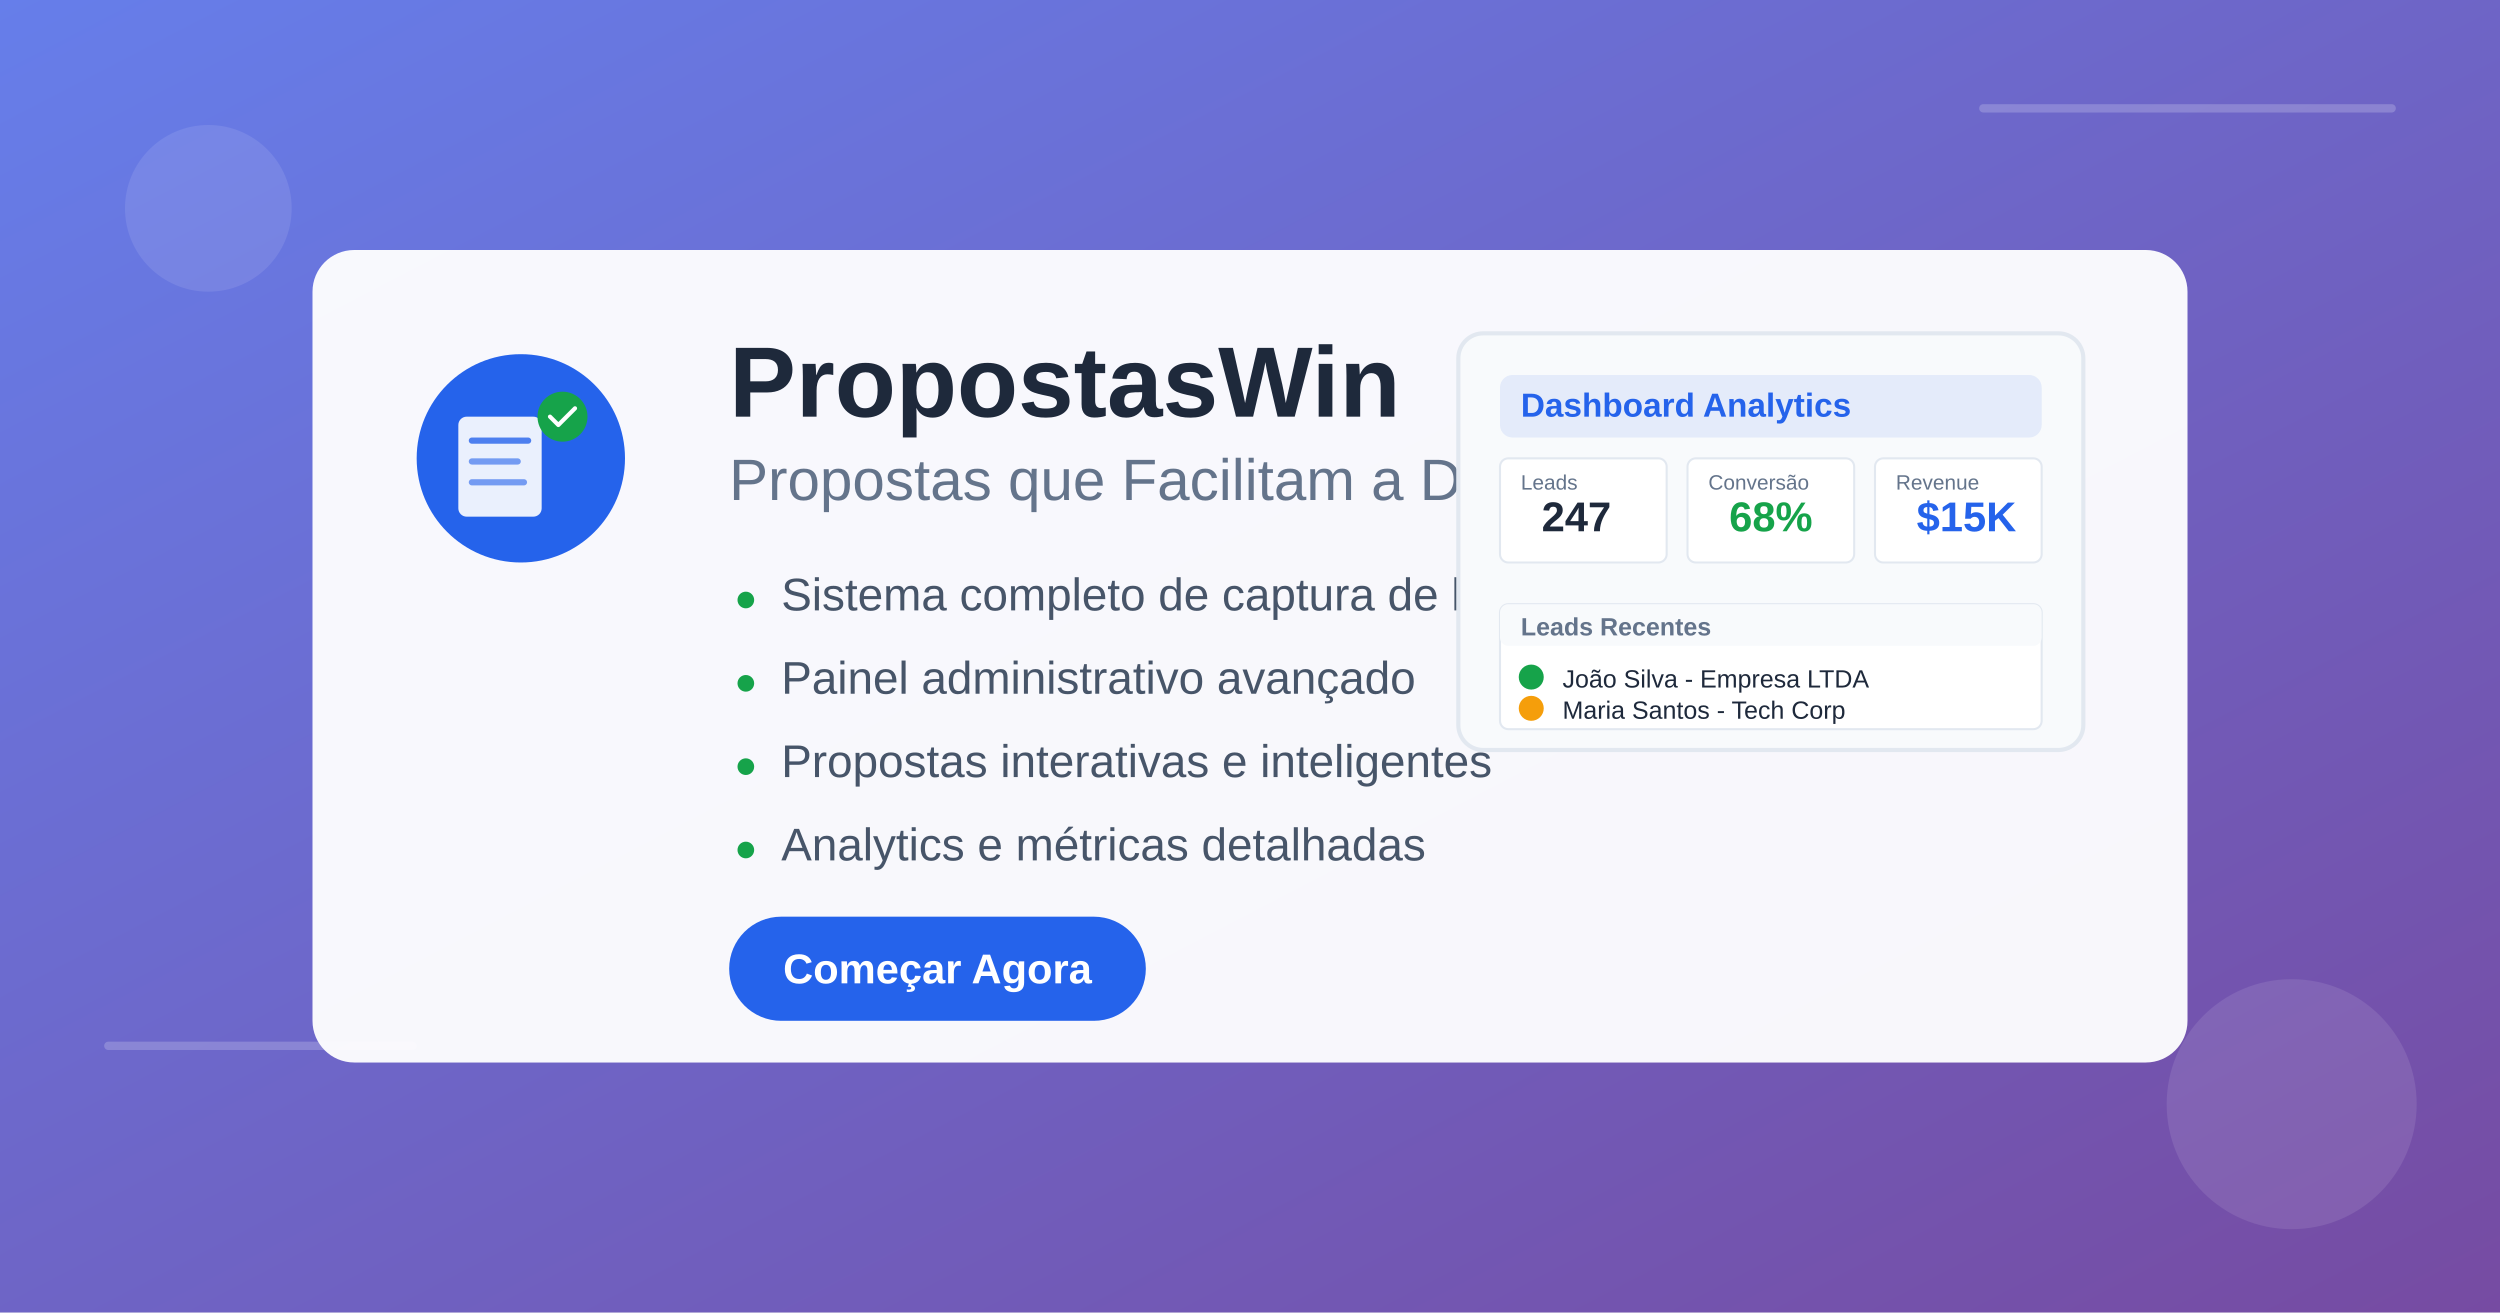
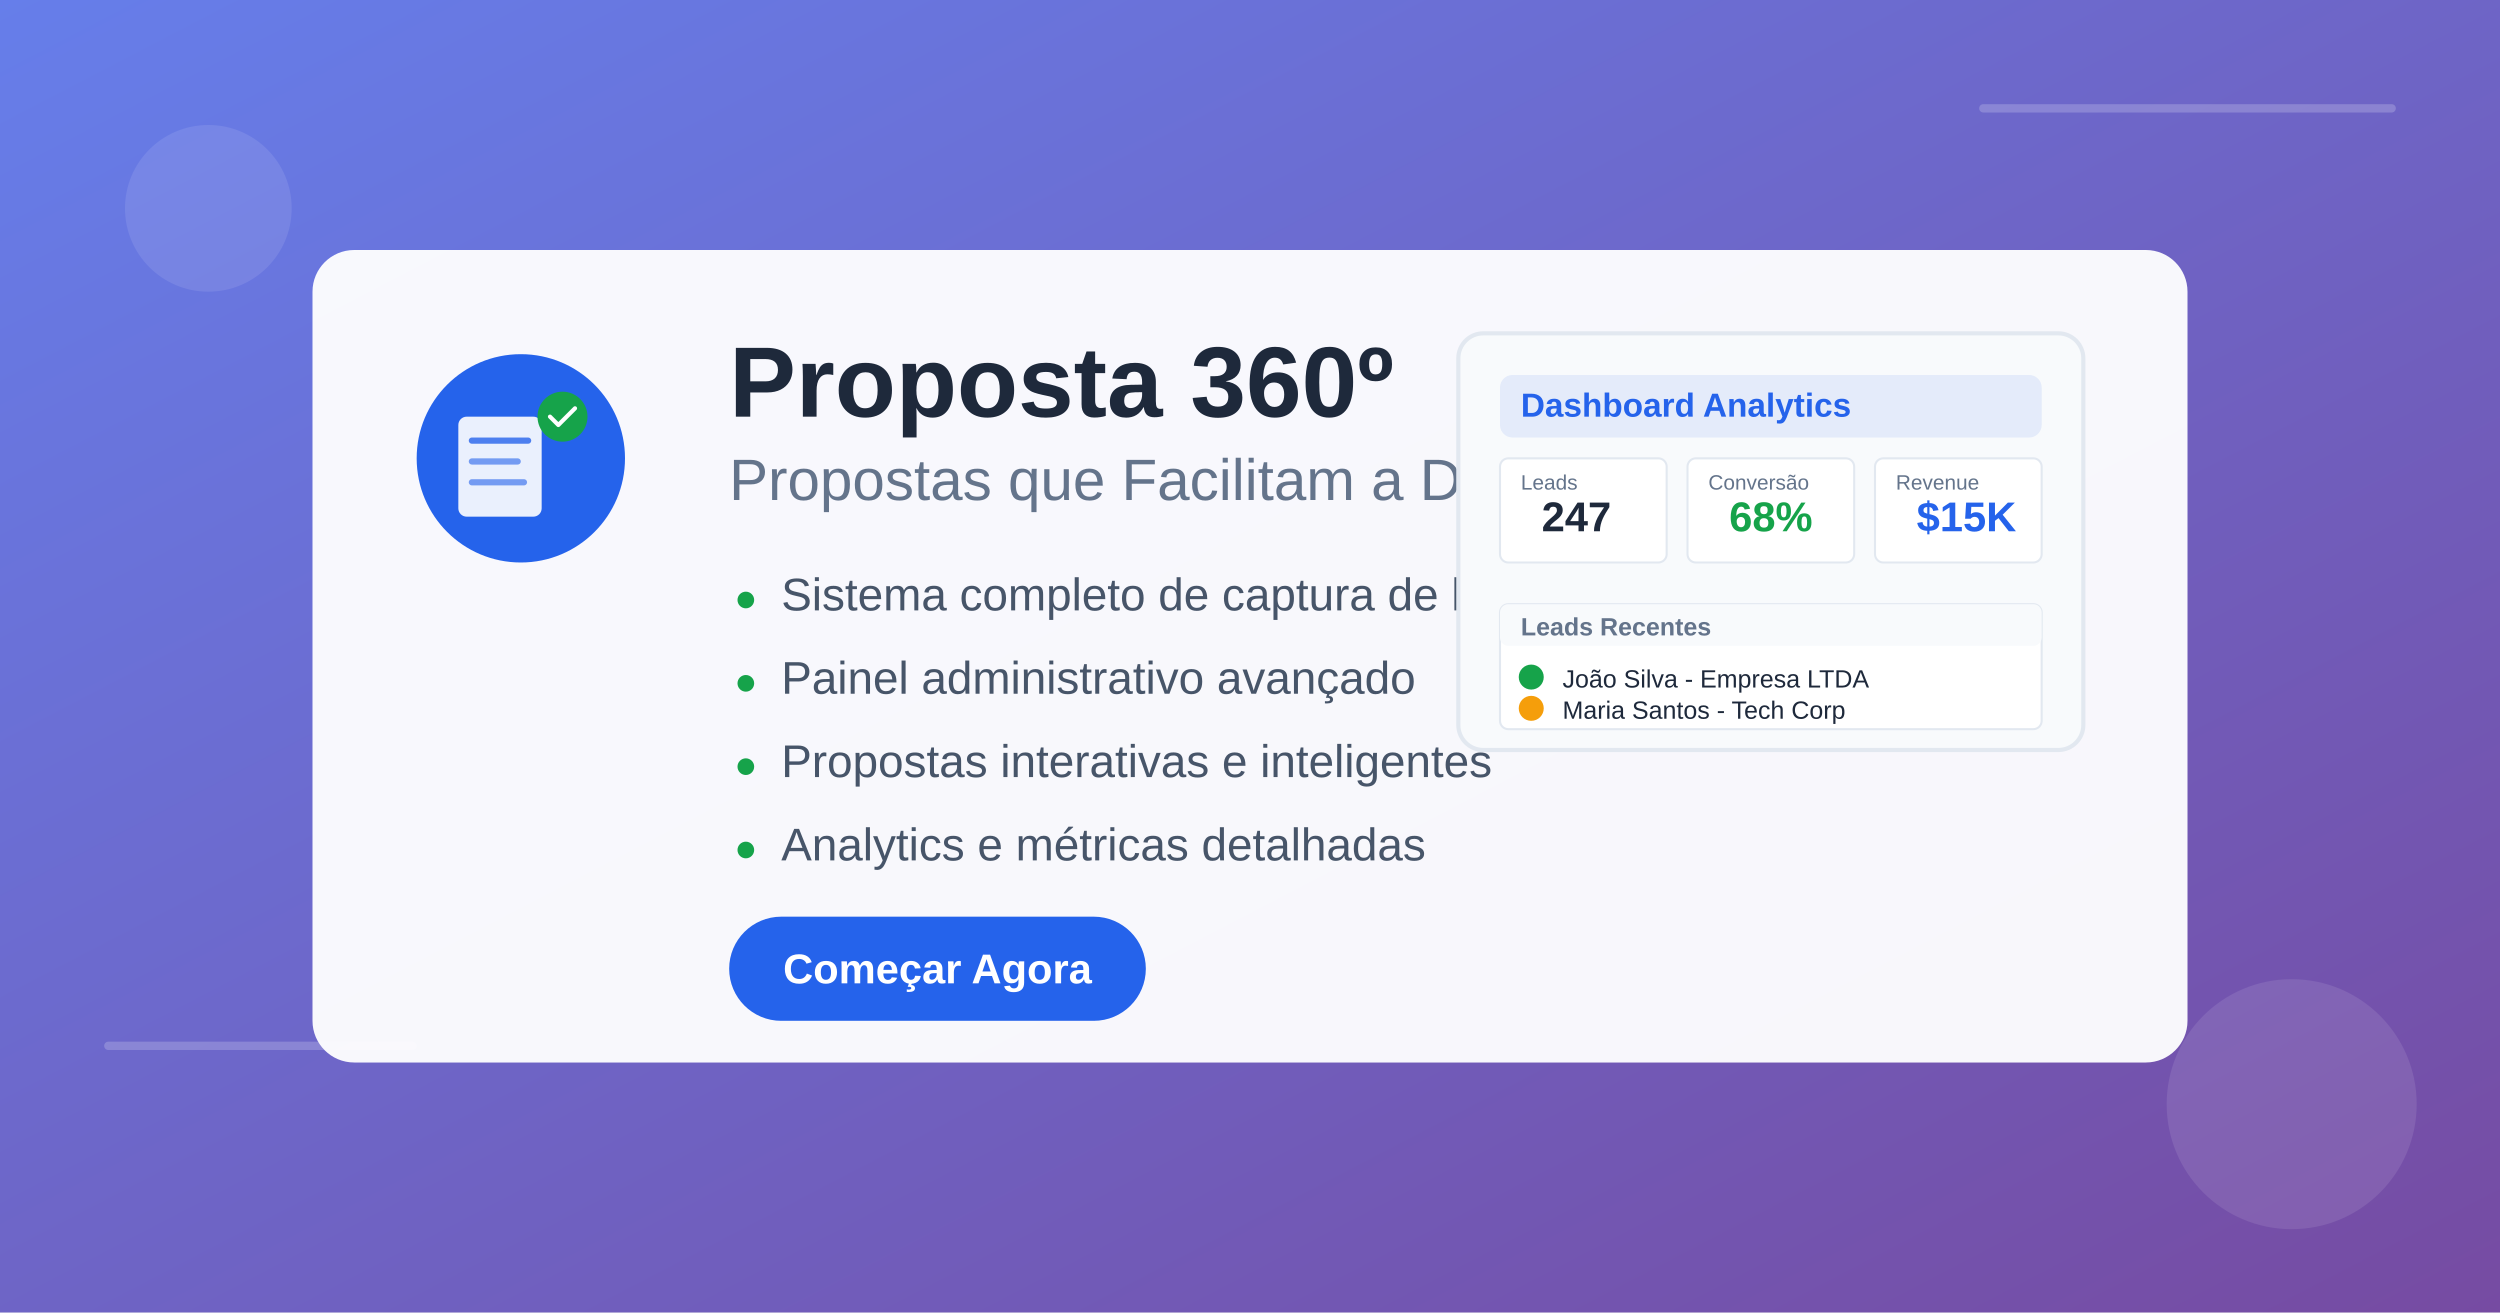
<svg xmlns="http://www.w3.org/2000/svg" width="1200" height="630" viewBox="0 0 1200 630" fill="none">
  <defs>
    <linearGradient id="bgGradient" x1="0%" y1="0%" x2="100%" y2="100%">
      <stop offset="0%" style="stop-color:#667eea;stop-opacity:1" />
      <stop offset="100%" style="stop-color:#764ba2;stop-opacity:1" />
    </linearGradient>
  </defs>
  <rect width="1200" height="630" fill="url(#bgGradient)" />
  <circle cx="100" cy="100" r="40" fill="white" opacity="0.1" />
  <circle cx="1100" cy="530" r="60" fill="white" opacity="0.1" />
  <rect x="950" y="50" width="200" height="4" rx="2" fill="white" opacity="0.2" />
  <rect x="50" y="500" width="150" height="4" rx="2" fill="white" opacity="0.2" />
  <rect x="150" y="120" width="900" height="390" rx="20" fill="white" opacity="0.95" />
  <circle cx="250" cy="220" r="50" fill="#2563eb" />
  <rect x="220" y="200" width="40" height="48" rx="4" fill="white" opacity="0.9" />
  <rect x="225" y="210" width="30" height="3" rx="1.5" fill="#2563eb" opacity="0.8" />
  <rect x="225" y="220" width="25" height="3" rx="1.5" fill="#2563eb" opacity="0.6" />
  <rect x="225" y="230" width="28" height="3" rx="1.5" fill="#2563eb" opacity="0.6" />
  <circle cx="270" cy="200" r="12" fill="#16a34a" />
  <path d="M264 200l4 4 8-8" stroke="white" stroke-width="2" fill="none" stroke-linecap="round" stroke-linejoin="round" />
-   <text x="350" y="200" fill="#1e293b" font-family="Arial, sans-serif" font-size="48" font-weight="bold">PropostasWin</text>
+   <text x="350" y="200" fill="#1e293b" font-family="Arial, sans-serif" font-size="48" font-weight="bold">Proposta 360º</text>
  <text x="350" y="240" fill="#64748b" font-family="Arial, sans-serif" font-size="28" font-weight="400">Propostas que Facilitam a Decisão de Compra</text>
  <g transform="translate(350, 280)">
    <circle cx="8" cy="8" r="4" fill="#16a34a" />
    <text x="25" y="13" fill="#475569" font-family="Arial, sans-serif" font-size="22" font-weight="500">Sistema completo de captura de leads</text>
  </g>
  <g transform="translate(350, 320)">
    <circle cx="8" cy="8" r="4" fill="#16a34a" />
    <text x="25" y="13" fill="#475569" font-family="Arial, sans-serif" font-size="22" font-weight="500">Painel administrativo avançado</text>
  </g>
  <g transform="translate(350, 360)">
    <circle cx="8" cy="8" r="4" fill="#16a34a" />
    <text x="25" y="13" fill="#475569" font-family="Arial, sans-serif" font-size="22" font-weight="500">Propostas interativas e inteligentes</text>
  </g>
  <g transform="translate(350, 400)">
    <circle cx="8" cy="8" r="4" fill="#16a34a" />
    <text x="25" y="13" fill="#475569" font-family="Arial, sans-serif" font-size="22" font-weight="500">Analytics e métricas detalhadas</text>
  </g>
  <rect x="350" y="440" width="200" height="50" rx="25" fill="#2563eb" />
  <text x="450" y="472" fill="white" font-family="Arial, sans-serif" font-size="20" font-weight="600" text-anchor="middle">Começar Agora</text>
  <rect x="700" y="160" width="300" height="200" rx="12" fill="#f8fafc" stroke="#e2e8f0" stroke-width="2" />
  <rect x="720" y="180" width="260" height="30" rx="6" fill="#2563eb" opacity="0.1" />
  <text x="730" y="200" fill="#2563eb" font-family="Arial, sans-serif" font-size="16" font-weight="600">Dashboard Analytics</text>
  <rect x="720" y="220" width="80" height="50" rx="4" fill="white" stroke="#e2e8f0" />
  <rect x="810" y="220" width="80" height="50" rx="4" fill="white" stroke="#e2e8f0" />
  <rect x="900" y="220" width="80" height="50" rx="4" fill="white" stroke="#e2e8f0" />
  <text x="730" y="235" fill="#64748b" font-family="Arial, sans-serif" font-size="10">Leads</text>
  <text x="740" y="255" fill="#1e293b" font-family="Arial, sans-serif" font-size="20" font-weight="bold">247</text>
  <text x="820" y="235" fill="#64748b" font-family="Arial, sans-serif" font-size="10">Conversão</text>
  <text x="830" y="255" fill="#16a34a" font-family="Arial, sans-serif" font-size="20" font-weight="bold">68%</text>
  <text x="910" y="235" fill="#64748b" font-family="Arial, sans-serif" font-size="10">Revenue</text>
  <text x="920" y="255" fill="#2563eb" font-family="Arial, sans-serif" font-size="20" font-weight="bold">$15K</text>
  <rect x="720" y="290" width="260" height="60" rx="4" fill="white" stroke="#e2e8f0" />
  <rect x="720" y="290" width="260" height="20" rx="4" fill="#f8fafc" />
  <text x="730" y="305" fill="#64748b" font-family="Arial, sans-serif" font-size="12" font-weight="600">Leads Recentes</text>
  <circle cx="735" cy="325" r="6" fill="#16a34a" />
  <text x="750" y="330" fill="#1e293b" font-family="Arial, sans-serif" font-size="12">João Silva - Empresa LTDA</text>
  <circle cx="735" cy="340" r="6" fill="#f59e0b" />
  <text x="750" y="345" fill="#1e293b" font-family="Arial, sans-serif" font-size="12">Maria Santos - Tech Corp</text>
</svg>
